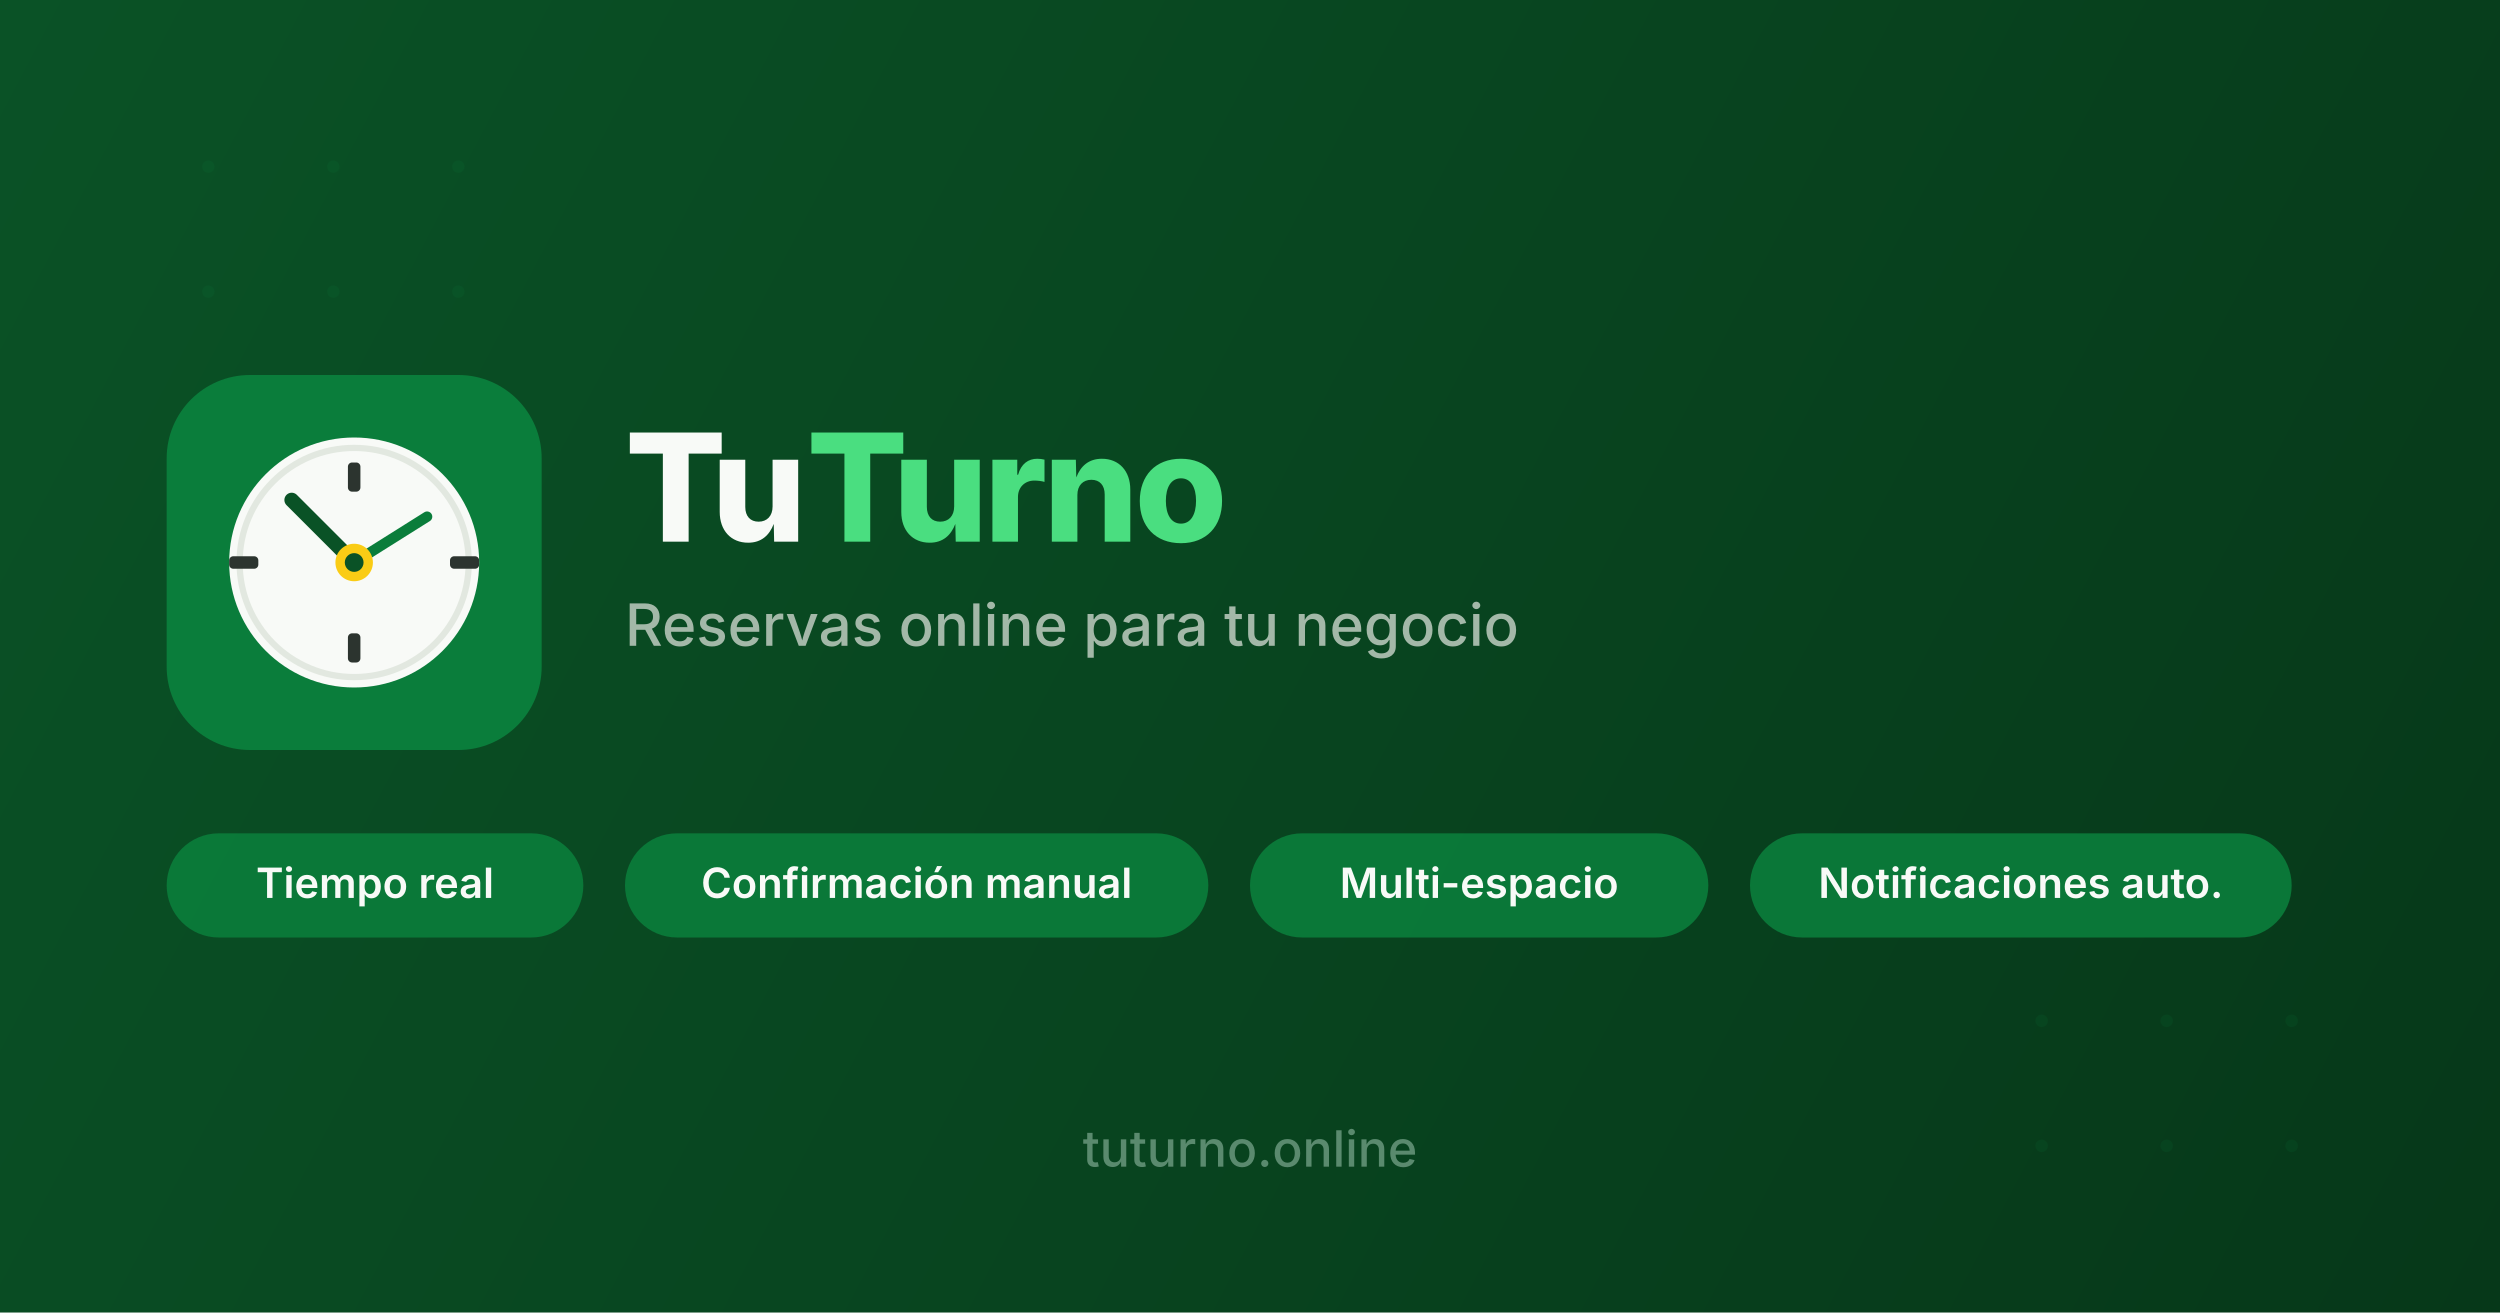
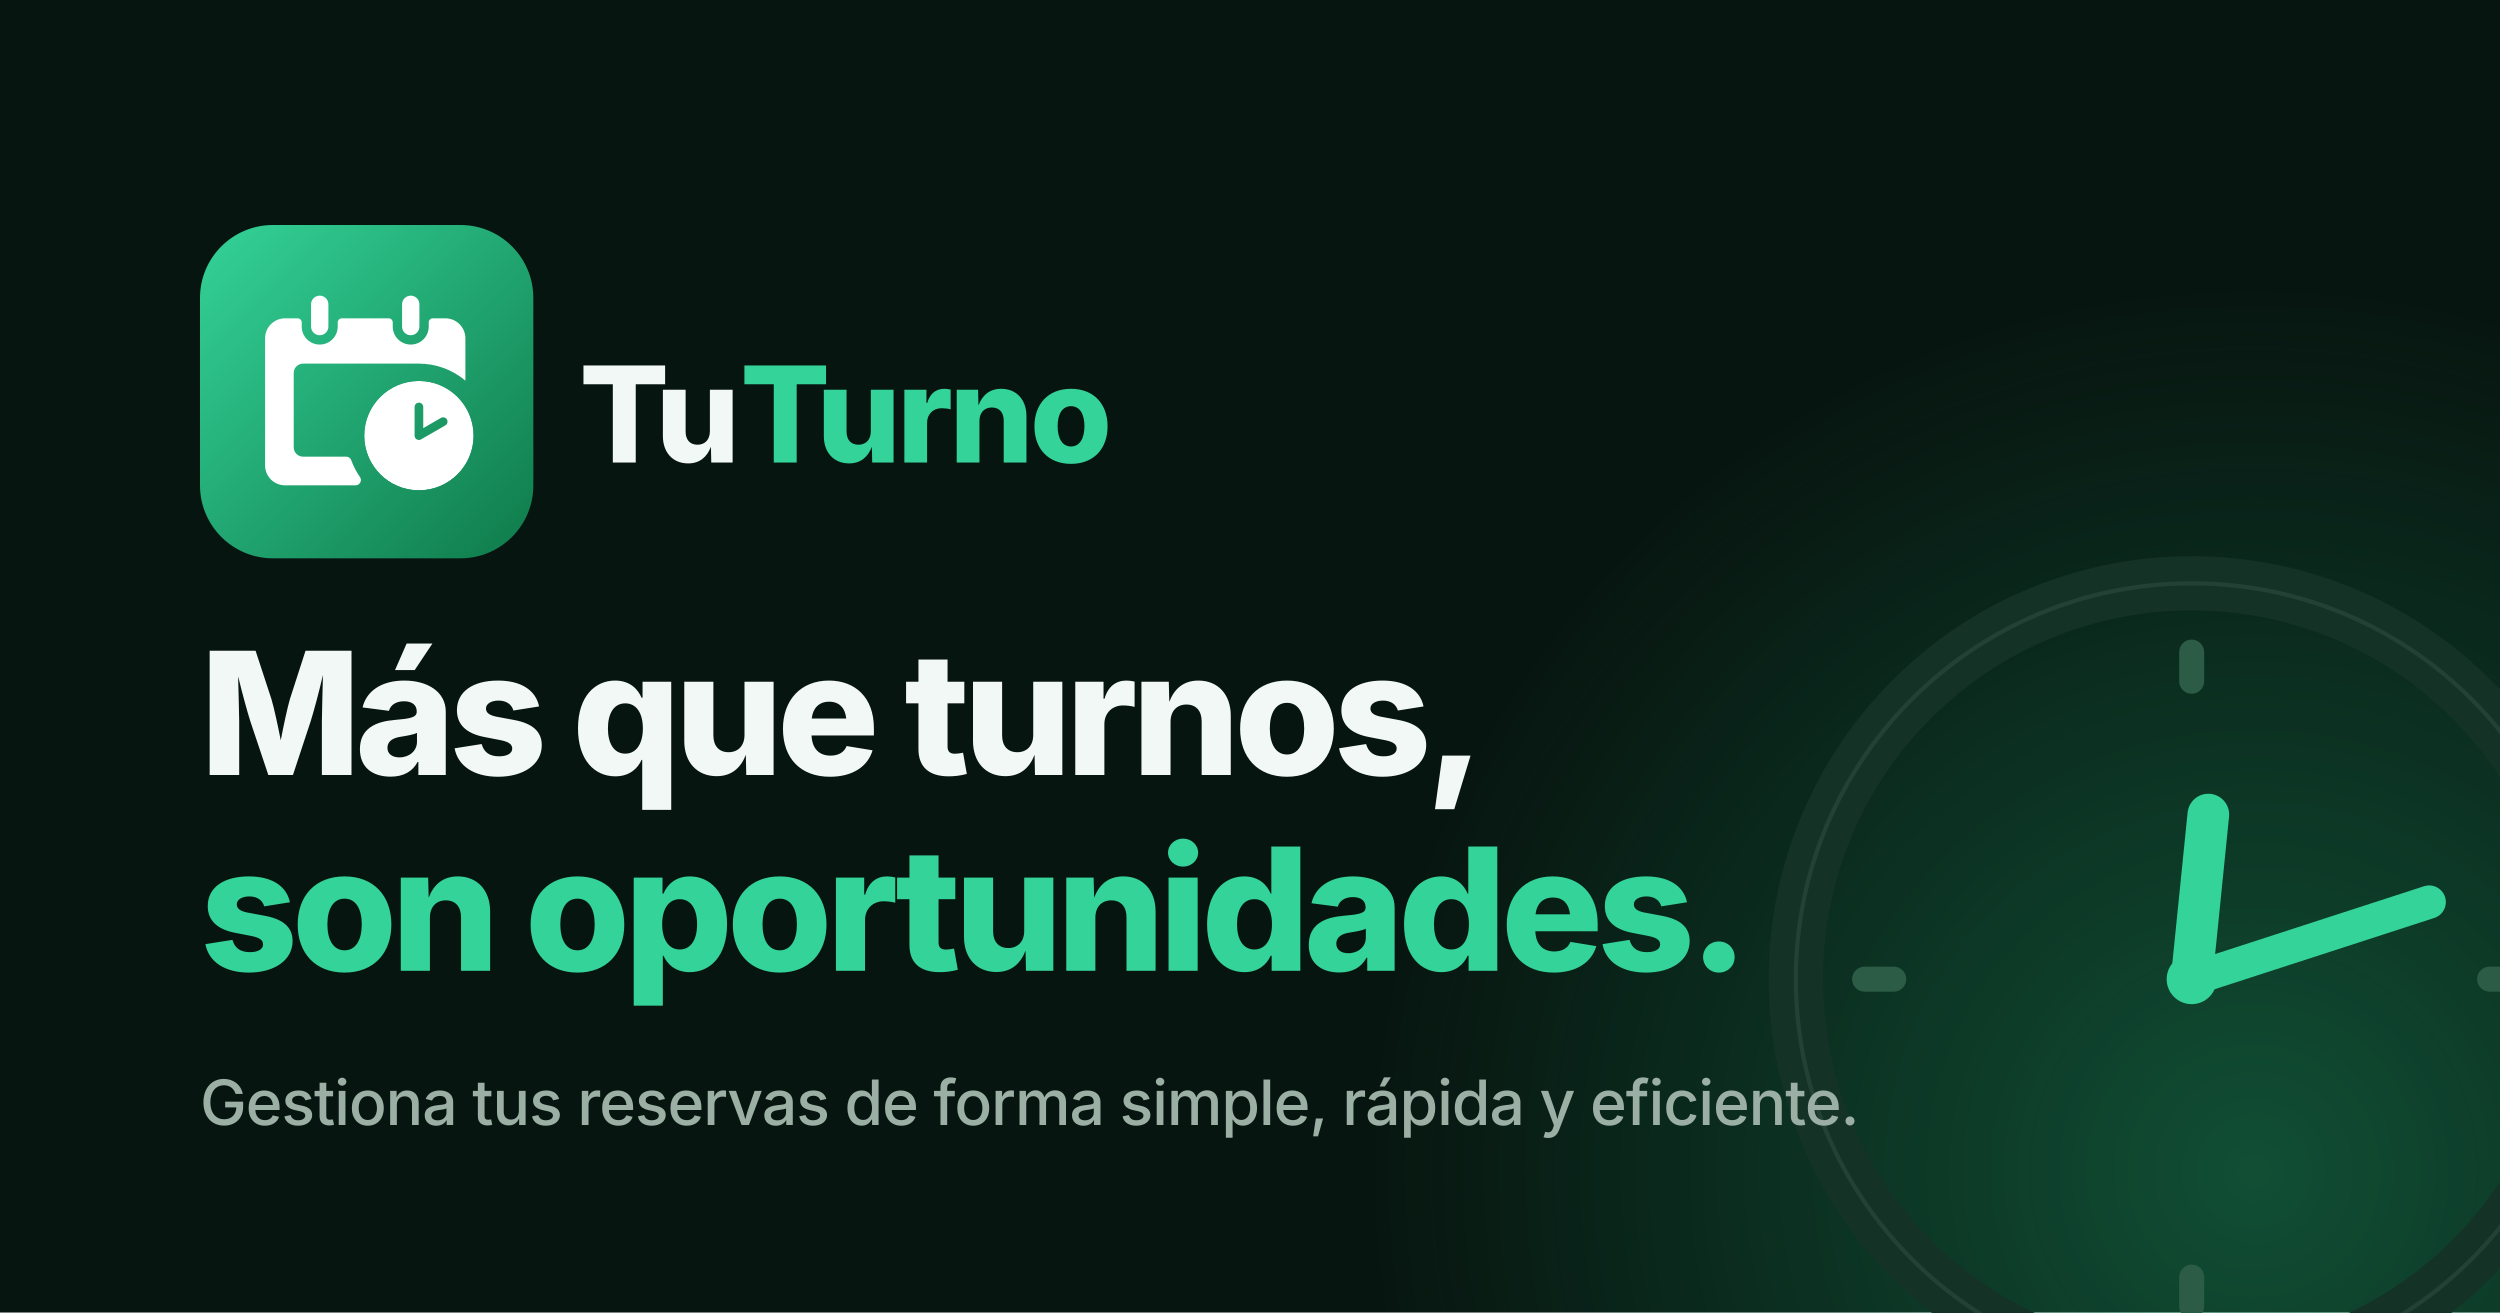
<svg xmlns="http://www.w3.org/2000/svg" viewBox="0 0 1200 630" fill="none">
  <defs>
-     <linearGradient id="bg" x1="0" y1="0" x2="1200" y2="630" gradientUnits="userSpaceOnUse">
-       <stop offset="0" stop-color="#0a5226" />
-       <stop offset="1" stop-color="#063819" />
+     <linearGradient id="brand" x1="0" y1="0" x2="1" y2="1">
+       <stop offset="0" stop-color="#34d399" />
+       <stop offset="1" stop-color="#0f7a4a" />
    </linearGradient>
+     <radialGradient id="glow" cx="0.5" cy="0.5" r="0.5">
+       <stop offset="0" stop-color="#22b978" stop-opacity="0.35" />
+       <stop offset="1" stop-color="#22b978" stop-opacity="0" />
+     </radialGradient>
+     <mask id="hands" maskUnits="userSpaceOnUse" x="238.373" y="225.949" width="180" height="180">
+       <circle cx="328.373" cy="315.949" r="82" fill="#fff" />
+       <path d="M328.373 315.949v-43M328.373 315.949l36.373-21" stroke="#000" stroke-width="13" stroke-linecap="round" />
+     </mask>
  </defs>
-   <rect width="1200" height="630" fill="url(#bg)" />
-   <g fill="#0a7d3b" opacity="0.12">
-     <circle cx="100" cy="80" r="3" />
-     <circle cx="160" cy="80" r="3" />
-     <circle cx="220" cy="80" r="3" />
-     <circle cx="100" cy="140" r="3" />
-     <circle cx="160" cy="140" r="3" />
-     <circle cx="220" cy="140" r="3" />
-     <circle cx="980" cy="490" r="3" />
-     <circle cx="1040" cy="490" r="3" />
-     <circle cx="1100" cy="490" r="3" />
-     <circle cx="980" cy="550" r="3" />
-     <circle cx="1040" cy="550" r="3" />
-     <circle cx="1100" cy="550" r="3" />
+   <rect width="1200" height="630" fill="#071510" />
+   <circle cx="1080" cy="560" r="420" fill="url(#glow)" />
+   <circle cx="1052" cy="470" r="190" fill="none" stroke="#143326" stroke-width="26" />
+   <circle cx="1052" cy="470" r="190" fill="none" stroke="#244136" stroke-width="2" />
+   <g fill="#2d5c46">
+     <rect x="1046" y="307" width="12" height="26" rx="6" />
+     <rect x="1189" y="464" width="26" height="12" rx="6" />
+     <rect x="1046" y="607" width="12" height="26" rx="6" />
+     <rect x="889" y="464" width="26" height="12" rx="6" />
  </g>
-   <rect x="80" y="180" width="180" height="180" rx="40" fill="#0a7d3b" />
-   <circle cx="170" cy="270" r="60" fill="#f8faf7" />
-   <circle cx="170" cy="270" r="55" fill="none" stroke="#e2e8e0" stroke-width="3" />
-   <rect x="167" y="222" width="6" height="14" rx="2" fill="#2c342f" />
-   <rect x="216" y="267" width="14" height="6" rx="2" fill="#2c342f" />
-   <rect x="167" y="304" width="6" height="14" rx="2" fill="#2c342f" />
-   <rect x="110" y="267" width="14" height="6" rx="2" fill="#2c342f" />
-   <line x1="170" y1="270" x2="140" y2="240" stroke="#0a5226" stroke-width="7" stroke-linecap="round" />
-   <line x1="170" y1="270" x2="205" y2="248" stroke="#0a7d3b" stroke-width="5" stroke-linecap="round" />
-   <circle cx="170" cy="270" r="9" fill="#facc15" />
-   <circle cx="170" cy="270" r="4.5" fill="#0a5226" />
-   <text x="300" y="260" font-family="Inter, system-ui, -apple-system, sans-serif" font-size="72" font-weight="800" fill="#f8faf7" letter-spacing="-2">
-     Tu<tspan fill="#4ade80">Turno</tspan>
+   <line x1="1052" y1="470" x2="1060" y2="391" stroke="#34d399" stroke-width="20" stroke-linecap="round" />
+   <line x1="1052" y1="470" x2="1166" y2="433" stroke="#34d399" stroke-width="16" stroke-linecap="round" />
+   <circle cx="1052" cy="470" r="12" fill="#34d399" />
+   <g transform="translate(96 108) scale(0.3125)">
+     <rect width="512" height="512" rx="112" fill="url(#brand)" />
+     <g transform="scale(1.024)">
+       <path d="M179.57 119v33.35M316.11 119v33.35" stroke="#ffffff" stroke-width="26" stroke-linecap="round" />
+       <path fill="#ffffff" d="M127.59 140h18.98a6 6 0 0 1 6 6v6.35a27 27 0 0 0 54 0V146a6 6 0 0 1 6-6h70.54a6 6 0 0 1 6 6v6.35a27 27 0 0 0 54 0V146a6 6 0 0 1 6-6h18.98a30 30 0 0 1 30 30v63.465a108 108 0 0 0-69.717-25.516H154.59a14 14 0 0 0-14 14V333.5a14 14 0 0 0 14 14h64.734a8 8 0 0 1 7.52 5.272 108 108 0 0 0 13.071 25.138 8 8 0 0 1-6.552 12.59H127.59a30 30 0 0 1-30-30V170a30 30 0 0 1 30-30" />
+       <circle cx="328.373" cy="315.949" r="82" fill="#ffffff" mask="url(#hands)" />
+     </g>
+   </g>
+   <text x="278" y="222" font-family="Inter, system-ui, -apple-system, sans-serif" font-size="64" font-weight="800" fill="#f2f8f5" letter-spacing="-2">
+     Tu<tspan fill="#34d399">Turno</tspan>
  </text>
-   <text x="300" y="310" font-family="Inter, system-ui, -apple-system, sans-serif" font-size="28" font-weight="500" fill="#a3b8a8">
-     Reservas online para tu negocio
+   <text x="96" y="372" font-family="Inter, system-ui, -apple-system, sans-serif" font-size="82" font-weight="800" fill="#f2f8f5" letter-spacing="-3">
+     Más que turnos,
  </text>
-   <g font-family="Inter, system-ui, -apple-system, sans-serif" font-size="20" font-weight="600">
-     <rect x="80" y="400" width="200" height="50" rx="25" fill="#0a7d3b" opacity="0.9" />
-     <text x="180" y="431" fill="#f8faf7" text-anchor="middle">Tiempo real</text>
-     <rect x="300" y="400" width="280" height="50" rx="25" fill="#0a7d3b" opacity="0.9" />
-     <text x="440" y="431" fill="#f8faf7" text-anchor="middle">Confirmación manual</text>
-     <rect x="600" y="400" width="220" height="50" rx="25" fill="#0a7d3b" opacity="0.9" />
-     <text x="710" y="431" fill="#f8faf7" text-anchor="middle">Multi-espacio</text>
-     <rect x="840" y="400" width="260" height="50" rx="25" fill="#0a7d3b" opacity="0.9" />
-     <text x="970" y="431" fill="#f8faf7" text-anchor="middle">Notificaciones auto.</text>
-   </g>
-   <text x="600" y="560" font-family="Inter, system-ui, -apple-system, sans-serif" font-size="24" font-weight="500" fill="#5a8a6e" text-anchor="middle">
-     tuturno.online
+   <text x="96" y="466" font-family="Inter, system-ui, -apple-system, sans-serif" font-size="82" font-weight="800" fill="#34d399" letter-spacing="-3">
+     son oportunidades.
+   </text>
+   <text x="96" y="540" font-family="Inter, system-ui, -apple-system, sans-serif" font-size="30" font-weight="500" fill="#9bafa5" letter-spacing="-0.5">
+     Gestiona tus reservas de forma simple, rápida y eficiente.
  </text>
</svg>
